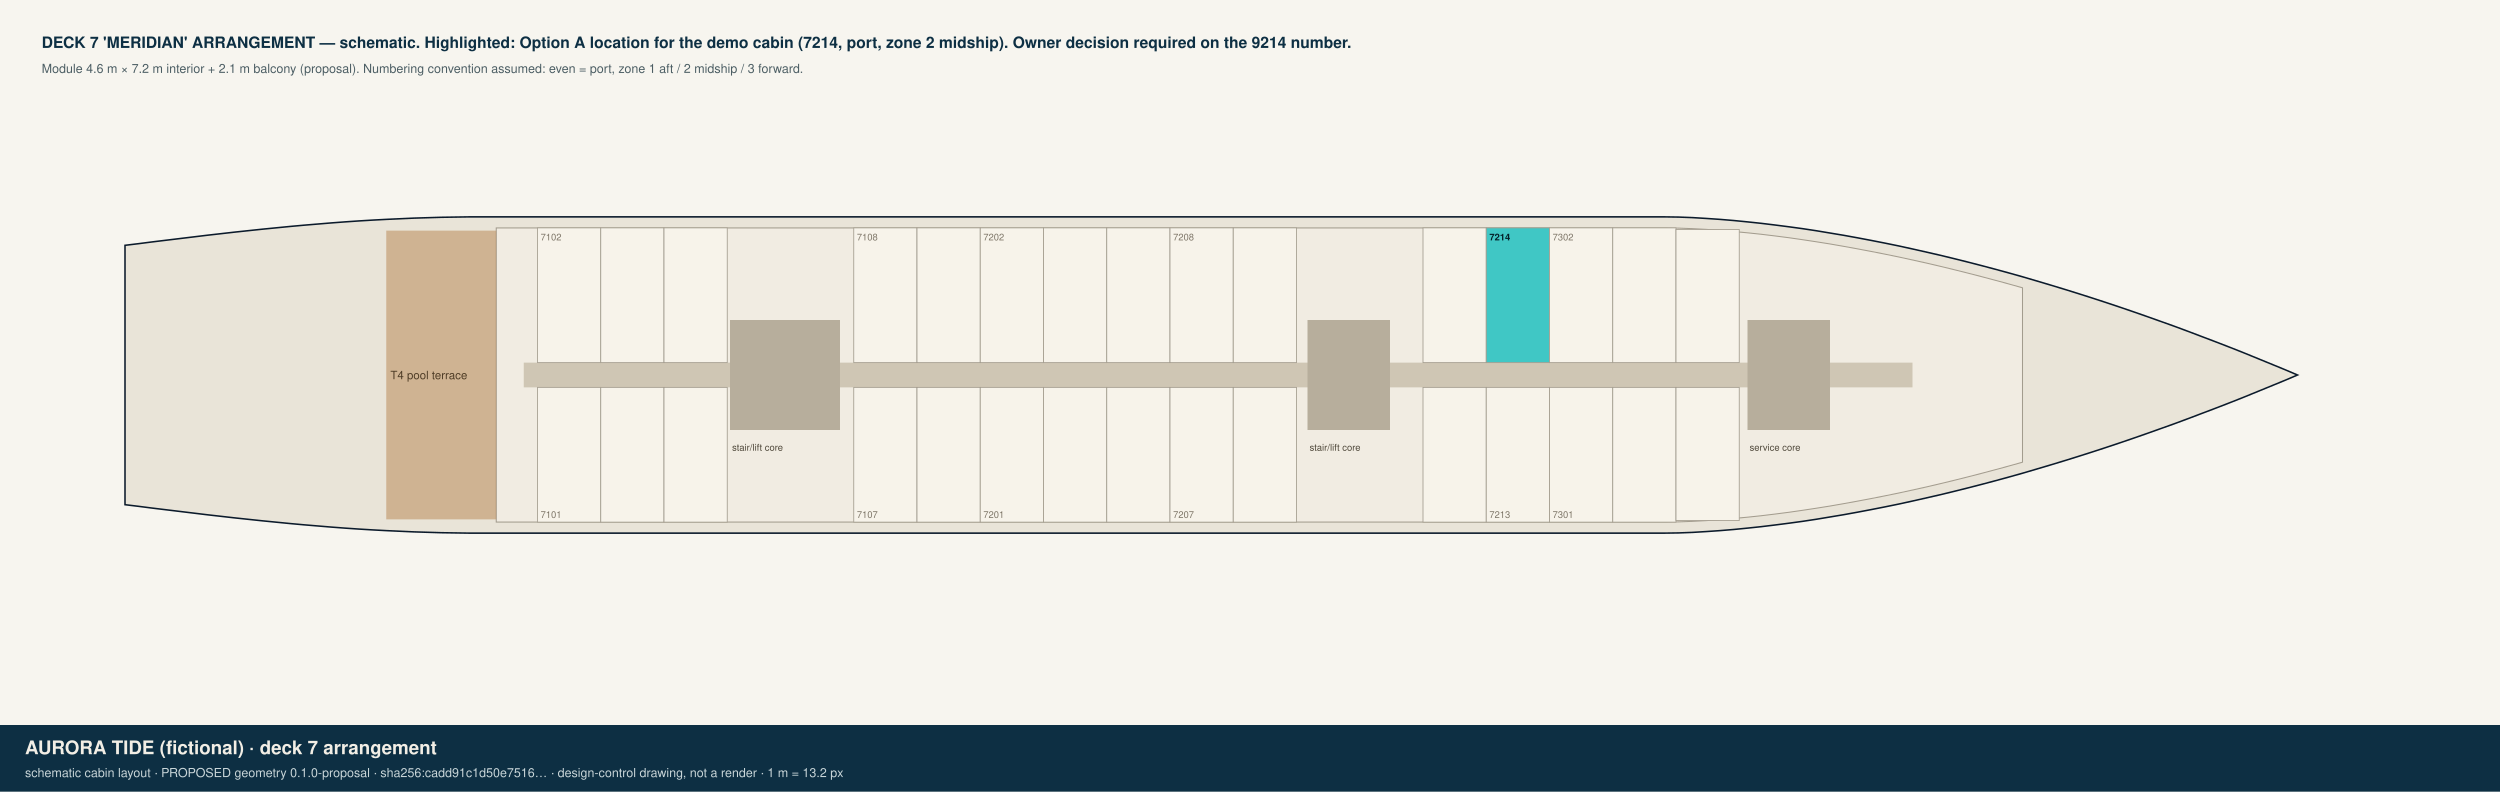
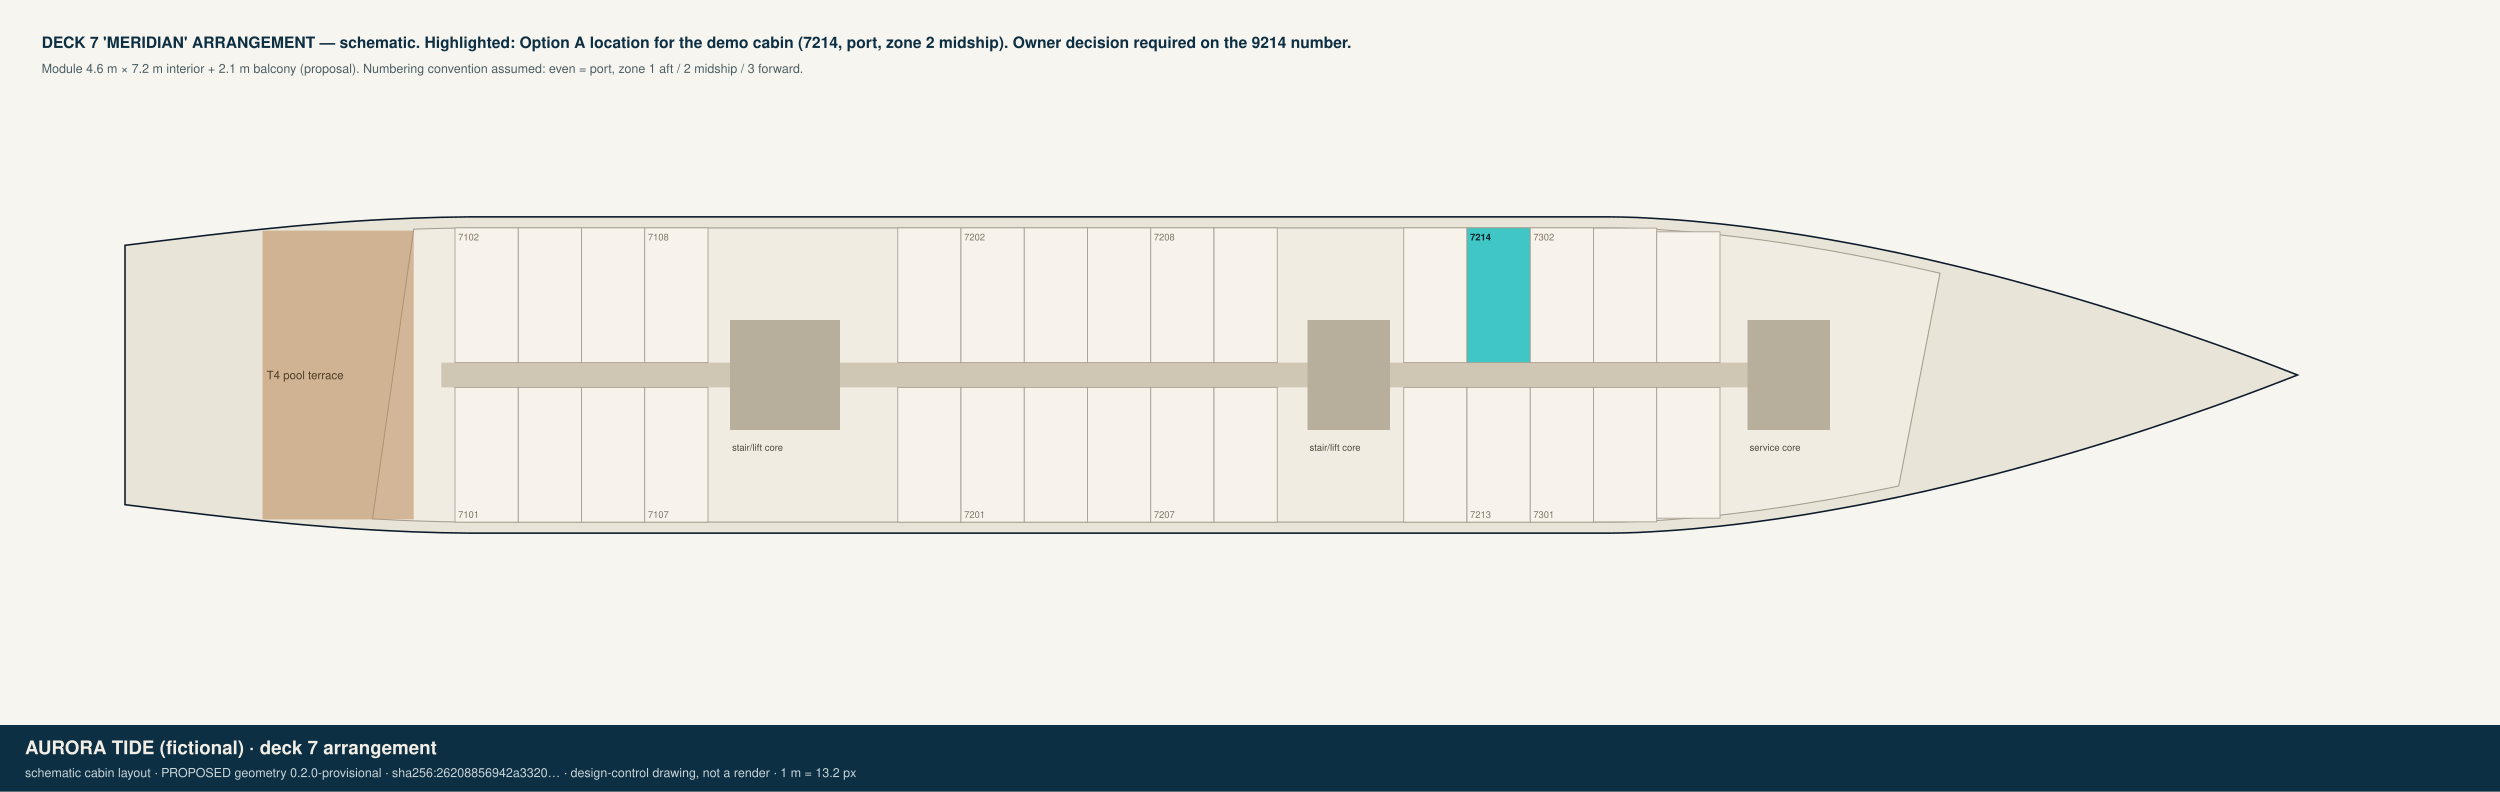
<svg xmlns="http://www.w3.org/2000/svg" viewBox="0 0 2400 760" width="2400" height="760" font-family="Helvetica, Arial, sans-serif">
  <rect width="2400" height="760" fill="#f7f5ef" />
  <g>
-     <polygon points="120.0,235.5 133.2,233.9 146.4,232.2 159.6,230.6 172.8,229.0 186.0,227.4 199.2,225.8 212.4,224.3 225.6,222.8 238.8,221.4 252.0,220.0 265.2,218.7 278.4,217.4 291.6,216.2 304.8,215.1 318.0,214.0 331.2,213.0 344.4,212.1 357.6,211.3 370.8,210.6 384.0,210.0 397.2,209.4 410.4,209.0 423.6,208.6 436.8,208.4 450.0,208.2 463.2,208.2 476.4,208.2 489.6,208.2 502.8,208.2 516.0,208.2 529.2,208.2 542.4,208.2 555.6,208.2 568.8,208.2 582.0,208.2 595.2,208.2 608.4,208.2 621.6,208.2 634.8,208.2 648.0,208.2 661.2,208.2 674.4,208.2 687.6,208.2 700.8,208.2 714.0,208.2 727.2,208.2 740.4,208.2 753.6,208.2 766.8,208.2 780.0,208.2 793.2,208.2 806.4,208.2 819.6,208.2 832.8,208.2 846.0,208.2 859.2,208.2 872.4,208.2 885.6,208.2 898.8,208.2 912.0,208.2 925.2,208.2 938.4,208.2 951.6,208.2 964.8,208.2 978.0,208.2 991.2,208.2 1004.4,208.2 1017.6,208.2 1030.8,208.2 1044.0,208.2 1057.2,208.2 1070.4,208.2 1083.6,208.2 1096.8,208.2 1110.0,208.2 1123.2,208.2 1136.4,208.2 1149.6,208.2 1162.8,208.2 1176.0,208.2 1189.2,208.2 1202.4,208.2 1215.6,208.2 1228.8,208.2 1242.0,208.2 1255.2,208.2 1268.4,208.2 1281.6,208.2 1294.8,208.2 1308.0,208.2 1321.2,208.2 1334.4,208.2 1347.6,208.2 1360.8,208.2 1374.0,208.2 1387.2,208.2 1400.4,208.2 1413.6,208.2 1426.8,208.2 1440.0,208.2 1453.2,208.2 1466.4,208.2 1479.6,208.2 1492.8,208.2 1506.0,208.2 1519.2,208.2 1532.4,208.2 1545.6,208.2 1558.8,208.2 1572.0,208.2 1585.2,208.2 1598.4,208.2 1611.6,208.4 1624.8,208.9 1638.0,209.7 1651.2,210.6 1664.4,211.7 1677.6,213.0 1690.8,214.4 1704.0,216.0 1717.2,217.7 1730.4,219.5 1743.6,221.5 1756.8,223.7 1770.0,225.9 1783.2,228.3 1796.4,230.8 1809.6,233.4 1822.8,236.1 1836.0,239.0 1849.2,242.0 1862.4,245.0 1875.6,248.2 1888.8,251.5 1902.0,254.9 1915.2,258.4 1928.4,262.0 1941.6,265.7 1954.8,269.6 1968.0,273.5 1981.2,277.5 1994.4,281.6 2007.6,285.8 2020.8,290.1 2034.0,294.5 2047.2,299.0 2060.4,303.6 2073.6,308.3 2086.8,313.0 2100.0,317.9 2113.2,322.9 2126.4,327.9 2139.6,333.0 2152.8,338.2 2166.0,343.6 2179.2,349.0 2192.4,354.4 2205.6,360.0 2205.6,360.0 2192.4,365.6 2179.2,371.0 2166.0,376.4 2152.8,381.8 2139.6,387.0 2126.4,392.1 2113.2,397.1 2100.0,402.1 2086.8,407.0 2073.6,411.7 2060.4,416.4 2047.2,421.0 2034.0,425.5 2020.8,429.9 2007.6,434.2 1994.4,438.4 1981.2,442.5 1968.0,446.5 1954.8,450.4 1941.6,454.3 1928.4,458.0 1915.2,461.6 1902.0,465.1 1888.8,468.5 1875.6,471.8 1862.4,475.0 1849.2,478.0 1836.0,481.0 1822.8,483.9 1809.6,486.6 1796.4,489.2 1783.2,491.7 1770.0,494.1 1756.8,496.3 1743.6,498.5 1730.4,500.5 1717.2,502.3 1704.0,504.0 1690.8,505.6 1677.6,507.0 1664.4,508.3 1651.2,509.4 1638.0,510.3 1624.8,511.1 1611.6,511.6 1598.4,511.8 1585.2,511.8 1572.0,511.8 1558.8,511.8 1545.6,511.8 1532.4,511.8 1519.2,511.8 1506.0,511.8 1492.8,511.8 1479.6,511.8 1466.4,511.8 1453.2,511.8 1440.0,511.8 1426.8,511.8 1413.6,511.8 1400.4,511.8 1387.2,511.8 1374.0,511.8 1360.8,511.8 1347.6,511.8 1334.4,511.8 1321.2,511.8 1308.0,511.8 1294.8,511.8 1281.6,511.8 1268.4,511.8 1255.2,511.8 1242.0,511.8 1228.8,511.8 1215.6,511.8 1202.4,511.8 1189.2,511.8 1176.0,511.8 1162.8,511.8 1149.6,511.8 1136.4,511.8 1123.2,511.8 1110.0,511.8 1096.8,511.8 1083.6,511.8 1070.4,511.8 1057.2,511.8 1044.0,511.8 1030.8,511.8 1017.6,511.8 1004.4,511.8 991.2,511.8 978.0,511.8 964.8,511.8 951.6,511.8 938.4,511.8 925.2,511.8 912.0,511.8 898.8,511.8 885.6,511.8 872.4,511.8 859.2,511.8 846.0,511.8 832.8,511.8 819.6,511.8 806.4,511.8 793.2,511.8 780.0,511.8 766.8,511.8 753.6,511.8 740.4,511.8 727.2,511.8 714.0,511.8 700.8,511.8 687.6,511.8 674.4,511.8 661.2,511.8 648.0,511.8 634.8,511.8 621.6,511.8 608.4,511.8 595.2,511.8 582.0,511.8 568.8,511.8 555.6,511.8 542.4,511.8 529.2,511.8 516.0,511.8 502.8,511.8 489.6,511.8 476.4,511.8 463.2,511.8 450.0,511.8 436.8,511.6 423.6,511.4 410.4,511.0 397.2,510.6 384.0,510.0 370.8,509.4 357.6,508.7 344.4,507.9 331.2,507.0 318.0,506.0 304.8,504.9 291.6,503.8 278.4,502.6 265.2,501.3 252.0,500.0 238.8,498.6 225.6,497.2 212.4,495.7 199.2,494.2 186.0,492.6 172.8,491.0 159.6,489.4 146.4,487.8 133.2,486.1 120.0,484.5" fill="#e9e4d8" stroke="#0b1a2b" stroke-width="1.5" />
-     <polygon points="476.4,218.8 489.6,218.8 502.8,218.8 516.0,218.8 529.2,218.8 542.4,218.8 555.6,218.8 568.8,218.8 582.0,218.8 595.2,218.8 608.4,218.8 621.6,218.8 634.8,218.8 648.0,218.8 661.2,218.8 674.4,218.8 687.6,218.8 700.8,218.8 714.0,218.8 727.2,218.8 740.4,218.8 753.6,218.8 766.8,218.8 780.0,218.8 793.2,218.8 806.4,218.8 819.6,218.8 832.8,218.8 846.0,218.8 859.2,218.8 872.4,218.8 885.6,218.8 898.8,218.8 912.0,218.8 925.2,218.8 938.4,218.8 951.6,218.8 964.8,218.8 978.0,218.8 991.2,218.8 1004.4,218.8 1017.6,218.8 1030.8,218.8 1044.0,218.8 1057.2,218.8 1070.4,218.8 1083.6,218.8 1096.8,218.8 1110.0,218.8 1123.2,218.8 1136.4,218.8 1149.6,218.8 1162.8,218.8 1176.0,218.8 1189.2,218.8 1202.4,218.8 1215.6,218.8 1228.8,218.8 1242.0,218.8 1255.2,218.8 1268.4,218.8 1281.6,218.8 1294.8,218.8 1308.0,218.8 1321.2,218.8 1334.4,218.8 1347.6,218.8 1360.8,218.8 1374.0,218.8 1387.2,218.8 1400.4,218.8 1413.6,218.8 1426.8,218.8 1440.0,218.8 1453.2,218.8 1466.4,218.8 1479.6,218.8 1492.8,218.8 1506.0,218.8 1519.2,218.8 1532.4,218.8 1545.6,218.8 1558.8,218.8 1572.0,218.8 1585.2,218.8 1598.4,218.8 1611.6,219.0 1624.8,219.5 1638.0,220.2 1651.2,221.1 1664.4,222.3 1677.6,223.5 1690.8,224.9 1704.0,226.5 1717.2,228.2 1730.4,230.1 1743.6,232.1 1756.8,234.2 1770.0,236.5 1783.2,238.9 1796.4,241.4 1809.6,244.0 1822.8,246.7 1836.0,249.6 1849.2,252.5 1862.4,255.6 1875.6,258.8 1888.8,262.1 1902.0,265.5 1915.2,269.0 1928.4,272.6 1941.6,276.3 1941.6,443.7 1928.4,447.4 1915.2,451.0 1902.0,454.5 1888.8,457.9 1875.6,461.2 1862.4,464.4 1849.2,467.5 1836.0,470.4 1822.8,473.3 1809.6,476.0 1796.4,478.6 1783.2,481.1 1770.0,483.5 1756.8,485.8 1743.6,487.9 1730.4,489.9 1717.2,491.8 1704.0,493.5 1690.8,495.1 1677.6,496.5 1664.4,497.7 1651.2,498.9 1638.0,499.8 1624.8,500.5 1611.6,501.0 1598.4,501.2 1585.2,501.2 1572.0,501.2 1558.8,501.2 1545.6,501.2 1532.4,501.2 1519.2,501.2 1506.0,501.2 1492.8,501.2 1479.6,501.2 1466.4,501.2 1453.2,501.2 1440.0,501.2 1426.8,501.2 1413.6,501.2 1400.4,501.2 1387.2,501.2 1374.0,501.2 1360.8,501.2 1347.6,501.2 1334.4,501.2 1321.2,501.2 1308.0,501.2 1294.8,501.2 1281.6,501.2 1268.4,501.2 1255.2,501.2 1242.0,501.2 1228.8,501.2 1215.6,501.2 1202.4,501.2 1189.2,501.2 1176.0,501.2 1162.8,501.2 1149.6,501.2 1136.4,501.2 1123.2,501.2 1110.0,501.2 1096.8,501.2 1083.6,501.2 1070.4,501.2 1057.2,501.2 1044.0,501.2 1030.8,501.2 1017.6,501.2 1004.4,501.2 991.2,501.2 978.0,501.2 964.8,501.2 951.6,501.2 938.4,501.2 925.2,501.2 912.0,501.2 898.8,501.2 885.6,501.2 872.4,501.2 859.2,501.2 846.0,501.2 832.8,501.2 819.6,501.2 806.4,501.2 793.2,501.2 780.0,501.2 766.8,501.2 753.6,501.2 740.4,501.2 727.2,501.2 714.0,501.2 700.8,501.2 687.6,501.2 674.4,501.2 661.2,501.2 648.0,501.2 634.8,501.2 621.6,501.2 608.4,501.2 595.2,501.2 582.0,501.2 568.8,501.2 555.6,501.2 542.4,501.2 529.2,501.2 516.0,501.2 502.8,501.2 489.6,501.2 476.4,501.2" fill="#f1ece2" stroke="#a39c8e" stroke-width="1" />
-     <rect x="370.8" y="221.4" width="105.6" height="277.2" fill="#b98a5a" fill-opacity="0.55" />
-     <text x="374.8" y="364.0" font-size="11" fill="#4d3b25">T4 pool terrace</text>
-     <rect x="502.8" y="348.12" width="1333.2" height="23.76" fill="#cfc6b4" />
+     <polygon points="120.0,235.5 133.2,233.9 146.4,232.2 159.6,230.6 172.8,229.0 186.0,227.4 199.2,225.8 212.4,224.3 225.6,222.8 238.8,221.4 252.0,220.0 265.2,218.7 278.4,217.4 291.6,216.2 304.8,215.1 318.0,214.0 331.2,213.0 344.4,212.1 357.6,211.3 370.8,210.6 384.0,210.0 397.2,209.4 410.4,209.0 423.6,208.6 436.8,208.4 450.0,208.2 463.2,208.2 476.4,208.2 489.6,208.2 502.8,208.2 516.0,208.2 529.2,208.2 542.4,208.2 555.6,208.2 568.8,208.2 582.0,208.2 595.2,208.2 608.4,208.2 621.6,208.2 634.8,208.2 648.0,208.2 661.2,208.2 674.4,208.2 687.6,208.2 700.8,208.2 714.0,208.2 727.2,208.2 740.4,208.2 753.6,208.2 766.8,208.2 780.0,208.2 793.2,208.2 806.4,208.2 819.6,208.2 832.8,208.2 846.0,208.2 859.2,208.2 872.4,208.2 885.6,208.2 898.8,208.2 912.0,208.2 925.2,208.2 938.4,208.2 951.6,208.2 964.8,208.2 978.0,208.2 991.2,208.2 1004.4,208.2 1017.6,208.2 1030.8,208.2 1044.0,208.2 1057.2,208.2 1070.4,208.2 1083.6,208.2 1096.8,208.2 1110.0,208.2 1123.2,208.2 1136.4,208.2 1149.6,208.2 1162.8,208.2 1176.0,208.2 1189.2,208.2 1202.4,208.2 1215.6,208.2 1228.8,208.2 1242.0,208.2 1255.2,208.2 1268.4,208.2 1281.6,208.2 1294.8,208.2 1308.0,208.2 1321.2,208.2 1334.4,208.2 1347.6,208.2 1360.8,208.2 1374.0,208.2 1387.2,208.2 1400.4,208.2 1413.6,208.2 1426.8,208.2 1440.0,208.2 1453.2,208.2 1466.4,208.2 1479.6,208.2 1492.8,208.2 1506.0,208.2 1519.2,208.2 1532.4,208.2 1545.6,208.2 1558.8,208.4 1572.0,208.8 1585.2,209.5 1598.4,210.3 1611.6,211.2 1624.8,212.3 1638.0,213.6 1651.2,214.9 1664.4,216.4 1677.6,218.0 1690.8,219.8 1704.0,221.6 1717.2,223.6 1730.4,225.6 1743.6,227.8 1756.8,230.1 1770.0,232.5 1783.2,234.9 1796.4,237.5 1809.6,240.2 1822.8,242.9 1836.0,245.8 1849.2,248.7 1862.4,251.8 1875.6,254.9 1888.8,258.1 1902.0,261.5 1915.2,264.8 1928.4,268.3 1941.6,271.9 1954.8,275.6 1968.0,279.3 1981.2,283.1 1994.4,287.0 2007.6,291.0 2020.8,295.0 2034.0,299.2 2047.2,303.4 2060.4,307.7 2073.6,312.1 2086.8,316.5 2100.0,321.1 2113.2,325.7 2126.4,330.3 2139.6,335.1 2152.8,339.9 2166.0,344.8 2179.2,349.8 2192.4,354.9 2205.6,360.0 2205.6,360.0 2192.4,365.1 2179.2,370.2 2166.0,375.2 2152.8,380.1 2139.6,384.9 2126.4,389.7 2113.2,394.3 2100.0,398.9 2086.8,403.5 2073.6,407.9 2060.4,412.3 2047.2,416.6 2034.0,420.8 2020.8,425.0 2007.6,429.0 1994.4,433.0 1981.2,436.9 1968.0,440.7 1954.8,444.4 1941.6,448.1 1928.4,451.7 1915.2,455.2 1902.0,458.5 1888.8,461.9 1875.6,465.1 1862.4,468.2 1849.2,471.3 1836.0,474.2 1822.8,477.1 1809.6,479.8 1796.4,482.5 1783.2,485.1 1770.0,487.5 1756.8,489.9 1743.6,492.2 1730.4,494.4 1717.2,496.4 1704.0,498.4 1690.8,500.2 1677.6,502.0 1664.4,503.6 1651.2,505.1 1638.0,506.4 1624.8,507.7 1611.6,508.8 1598.4,509.7 1585.2,510.5 1572.0,511.2 1558.8,511.6 1545.6,511.8 1532.4,511.8 1519.2,511.8 1506.0,511.8 1492.8,511.8 1479.6,511.8 1466.4,511.8 1453.2,511.8 1440.0,511.8 1426.8,511.8 1413.6,511.8 1400.4,511.8 1387.2,511.8 1374.0,511.8 1360.8,511.8 1347.6,511.8 1334.4,511.8 1321.2,511.8 1308.0,511.8 1294.8,511.8 1281.6,511.8 1268.4,511.8 1255.2,511.8 1242.0,511.8 1228.8,511.8 1215.6,511.8 1202.4,511.8 1189.2,511.8 1176.0,511.8 1162.8,511.8 1149.6,511.8 1136.4,511.8 1123.2,511.8 1110.0,511.8 1096.8,511.8 1083.6,511.8 1070.4,511.8 1057.2,511.8 1044.0,511.8 1030.8,511.8 1017.6,511.8 1004.4,511.8 991.2,511.8 978.0,511.8 964.8,511.8 951.6,511.8 938.4,511.8 925.2,511.8 912.0,511.8 898.8,511.8 885.6,511.8 872.4,511.8 859.2,511.8 846.0,511.8 832.8,511.8 819.6,511.8 806.4,511.8 793.2,511.8 780.0,511.8 766.8,511.8 753.6,511.8 740.4,511.8 727.2,511.8 714.0,511.8 700.8,511.8 687.6,511.8 674.4,511.8 661.2,511.8 648.0,511.8 634.8,511.8 621.6,511.8 608.4,511.8 595.2,511.8 582.0,511.8 568.8,511.8 555.6,511.8 542.4,511.8 529.2,511.8 516.0,511.8 502.8,511.8 489.6,511.8 476.4,511.8 463.2,511.8 450.0,511.8 436.8,511.6 423.6,511.4 410.4,511.0 397.2,510.6 384.0,510.0 370.8,509.4 357.6,508.7 344.4,507.9 331.2,507.0 318.0,506.0 304.8,504.9 291.6,503.8 278.4,502.6 265.2,501.3 252.0,500.0 238.8,498.6 225.6,497.2 212.4,495.7 199.2,494.2 186.0,492.6 172.8,491.0 159.6,489.4 146.4,487.8 133.2,486.1 120.0,484.5" fill="#e9e4d8" stroke="#0b1a2b" stroke-width="1.5" />
+     <polygon points="397.2,220.0 410.4,219.6 423.6,219.2 436.8,219.0 450.0,218.8 463.2,218.8 476.4,218.8 489.6,218.8 502.8,218.8 516.0,218.8 529.2,218.8 542.4,218.8 555.6,218.8 568.8,218.8 582.0,218.8 595.2,218.8 608.4,218.8 621.6,218.8 634.8,218.8 648.0,218.8 661.2,218.8 674.4,218.8 687.6,218.8 700.8,218.8 714.0,218.8 727.2,218.8 740.4,218.8 753.6,218.8 766.8,218.8 780.0,218.8 793.2,218.8 806.4,218.8 819.6,218.8 832.8,218.8 846.0,218.8 859.2,218.8 872.4,218.8 885.6,218.8 898.8,218.8 912.0,218.8 925.2,218.8 938.4,218.8 951.6,218.8 964.8,218.8 978.0,218.8 991.2,218.8 1004.4,218.8 1017.6,218.8 1030.8,218.8 1044.0,218.8 1057.2,218.8 1070.4,218.8 1083.6,218.8 1096.8,218.8 1110.0,218.8 1123.2,218.8 1136.4,218.8 1149.6,218.8 1162.8,218.8 1176.0,218.8 1189.2,218.8 1202.4,218.8 1215.6,218.8 1228.8,218.8 1242.0,218.8 1255.2,218.8 1268.4,218.8 1281.6,218.8 1294.8,218.8 1308.0,218.8 1321.2,218.8 1334.4,218.8 1347.6,218.8 1360.8,218.8 1374.0,218.8 1387.2,218.8 1400.4,218.8 1413.6,218.8 1426.8,218.8 1440.0,218.8 1453.2,218.8 1466.4,218.8 1479.6,218.8 1492.8,218.8 1506.0,218.8 1519.2,218.8 1532.4,218.8 1545.6,218.8 1558.8,219.0 1572.0,219.4 1585.2,220.0 1598.4,220.8 1611.6,221.8 1624.8,222.9 1638.0,224.1 1651.2,225.5 1664.4,227.0 1677.6,228.6 1690.8,230.3 1704.0,232.2 1717.2,234.1 1730.4,236.2 1743.6,238.4 1756.8,240.6 1770.0,243.0 1783.2,245.5 1796.4,248.1 1809.6,250.7 1822.8,253.5 1836.0,256.4 1849.2,259.3 1862.4,262.3 1822.8,466.5 1809.6,469.3 1796.4,471.9 1783.2,474.5 1770.0,477.0 1756.8,479.4 1743.6,481.6 1730.4,483.8 1717.2,485.9 1704.0,487.8 1690.8,489.7 1677.6,491.4 1664.4,493.0 1651.2,494.5 1638.0,495.9 1624.8,497.1 1611.6,498.2 1598.4,499.2 1585.2,500.0 1572.0,500.6 1558.8,501.0 1545.6,501.2 1532.4,501.2 1519.2,501.2 1506.0,501.2 1492.8,501.2 1479.6,501.2 1466.4,501.2 1453.2,501.2 1440.0,501.2 1426.8,501.2 1413.6,501.2 1400.4,501.2 1387.2,501.2 1374.0,501.2 1360.8,501.2 1347.6,501.2 1334.4,501.2 1321.2,501.2 1308.0,501.2 1294.8,501.2 1281.6,501.2 1268.4,501.2 1255.2,501.2 1242.0,501.2 1228.8,501.2 1215.6,501.2 1202.4,501.2 1189.2,501.2 1176.0,501.2 1162.8,501.2 1149.6,501.2 1136.4,501.2 1123.2,501.2 1110.0,501.2 1096.8,501.2 1083.6,501.2 1070.4,501.2 1057.2,501.2 1044.0,501.2 1030.8,501.2 1017.6,501.2 1004.4,501.2 991.2,501.2 978.0,501.2 964.8,501.2 951.6,501.2 938.4,501.2 925.2,501.2 912.0,501.2 898.8,501.2 885.6,501.2 872.4,501.2 859.2,501.2 846.0,501.2 832.8,501.2 819.6,501.2 806.4,501.2 793.2,501.2 780.0,501.2 766.8,501.2 753.6,501.2 740.4,501.2 727.2,501.2 714.0,501.2 700.8,501.2 687.6,501.2 674.4,501.2 661.2,501.2 648.0,501.2 634.8,501.2 621.6,501.2 608.4,501.2 595.2,501.2 582.0,501.2 568.8,501.2 555.6,501.2 542.4,501.2 529.2,501.2 516.0,501.2 502.8,501.2 489.6,501.2 476.4,501.2 463.2,501.2 450.0,501.2 436.8,501.0 423.6,500.8 410.4,500.4 397.2,500.0 384.0,499.5 370.8,498.8 357.6,498.1" fill="#f1ece2" stroke="#a39c8e" stroke-width="1" />
+     <rect x="252" y="221.4" width="145.2" height="277.2" fill="#b98a5a" fill-opacity="0.55" />
+     <text x="256.0" y="364.0" font-size="11" fill="#4d3b25">T4 pool terrace</text>
+     <rect x="423.6" y="348.12" width="1293.6" height="23.76" fill="#cfc6b4" />
    <rect x="700.8" y="307.2" width="105.6" height="105.6" fill="#b7ae9c" />
    <text x="702.8" y="432.7" font-size="9" fill="#4b4436">stair/lift core</text>
    <rect x="1255.2" y="307.2" width="79.2" height="105.6" fill="#b7ae9c" />
    <text x="1257.2" y="432.7" font-size="9" fill="#4b4436">stair/lift core</text>
    <rect x="1677.6" y="307.2" width="79.2" height="105.6" fill="#b7ae9c" />
    <text x="1679.6" y="432.7" font-size="9" fill="#4b4436">service core</text>
-     <rect x="516" y="218.76" width="60.72" height="129.36" fill="#f7f3ea" stroke="#a39c8e" stroke-width="0.8" />
-     <text x="519.0" y="230.8" font-size="9" fill="#7c7466">7102</text>
-     <rect x="516" y="371.88" width="60.72" height="129.36" fill="#f7f3ea" stroke="#a39c8e" stroke-width="0.8" />
-     <text x="519.0" y="497.2" font-size="9" fill="#7c7466">7101</text>
-     <rect x="576.72" y="218.76" width="60.72" height="129.36" fill="#f7f3ea" stroke="#a39c8e" stroke-width="0.8" />
-     <rect x="576.72" y="371.88" width="60.72" height="129.36" fill="#f7f3ea" stroke="#a39c8e" stroke-width="0.8" />
-     <rect x="637.44" y="218.76" width="60.72" height="129.36" fill="#f7f3ea" stroke="#a39c8e" stroke-width="0.8" />
-     <rect x="637.44" y="371.88" width="60.72" height="129.36" fill="#f7f3ea" stroke="#a39c8e" stroke-width="0.8" />
-     <rect x="819.6" y="218.76" width="60.72" height="129.36" fill="#f7f3ea" stroke="#a39c8e" stroke-width="0.8" />
-     <text x="822.6" y="230.8" font-size="9" fill="#7c7466">7108</text>
-     <rect x="819.6" y="371.88" width="60.72" height="129.36" fill="#f7f3ea" stroke="#a39c8e" stroke-width="0.8" />
-     <text x="822.6" y="497.2" font-size="9" fill="#7c7466">7107</text>
-     <rect x="880.32" y="218.76" width="60.72" height="129.36" fill="#f7f3ea" stroke="#a39c8e" stroke-width="0.8" />
-     <rect x="880.32" y="371.88" width="60.72" height="129.36" fill="#f7f3ea" stroke="#a39c8e" stroke-width="0.8" />
-     <rect x="941.04" y="218.76" width="60.72" height="129.36" fill="#f7f3ea" stroke="#a39c8e" stroke-width="0.8" />
-     <text x="944.0" y="230.8" font-size="9" fill="#7c7466">7202</text>
-     <rect x="941.04" y="371.88" width="60.72" height="129.36" fill="#f7f3ea" stroke="#a39c8e" stroke-width="0.8" />
-     <text x="944.0" y="497.2" font-size="9" fill="#7c7466">7201</text>
-     <rect x="1001.76" y="218.76" width="60.72" height="129.36" fill="#f7f3ea" stroke="#a39c8e" stroke-width="0.8" />
-     <rect x="1001.76" y="371.88" width="60.72" height="129.36" fill="#f7f3ea" stroke="#a39c8e" stroke-width="0.8" />
-     <rect x="1062.48" y="218.76" width="60.72" height="129.36" fill="#f7f3ea" stroke="#a39c8e" stroke-width="0.8" />
-     <rect x="1062.48" y="371.88" width="60.72" height="129.36" fill="#f7f3ea" stroke="#a39c8e" stroke-width="0.8" />
-     <rect x="1123.2" y="218.76" width="60.72" height="129.36" fill="#f7f3ea" stroke="#a39c8e" stroke-width="0.8" />
-     <text x="1126.2" y="230.8" font-size="9" fill="#7c7466">7208</text>
-     <rect x="1123.2" y="371.88" width="60.72" height="129.36" fill="#f7f3ea" stroke="#a39c8e" stroke-width="0.8" />
-     <text x="1126.2" y="497.2" font-size="9" fill="#7c7466">7207</text>
-     <rect x="1183.92" y="218.76" width="60.72" height="129.36" fill="#f7f3ea" stroke="#a39c8e" stroke-width="0.8" />
-     <rect x="1183.92" y="371.88" width="60.72" height="129.36" fill="#f7f3ea" stroke="#a39c8e" stroke-width="0.8" />
-     <rect x="1366.08" y="218.76" width="60.72" height="129.36" fill="#f7f3ea" stroke="#a39c8e" stroke-width="0.8" />
-     <rect x="1366.08" y="371.88" width="60.72" height="129.36" fill="#f7f3ea" stroke="#a39c8e" stroke-width="0.8" />
-     <rect x="1426.8" y="218.76" width="60.72" height="129.36" fill="#40c7c5" stroke="#a39c8e" stroke-width="0.8" />
-     <text x="1429.8" y="230.8" font-size="9" fill="#032029" font-weight="700">7214</text>
-     <rect x="1426.8" y="371.88" width="60.72" height="129.36" fill="#f7f3ea" stroke="#a39c8e" stroke-width="0.8" />
-     <text x="1429.8" y="497.2" font-size="9" fill="#7c7466">7213</text>
-     <rect x="1487.52" y="218.76" width="60.72" height="129.36" fill="#f7f3ea" stroke="#a39c8e" stroke-width="0.8" />
-     <text x="1490.5" y="230.8" font-size="9" fill="#7c7466">7302</text>
-     <rect x="1487.52" y="371.88" width="60.72" height="129.36" fill="#f7f3ea" stroke="#a39c8e" stroke-width="0.8" />
-     <text x="1490.5" y="497.2" font-size="9" fill="#7c7466">7301</text>
-     <rect x="1548.24" y="218.76" width="60.72" height="129.36" fill="#f7f3ea" stroke="#a39c8e" stroke-width="0.8" />
-     <rect x="1548.24" y="371.88" width="60.72" height="129.36" fill="#f7f3ea" stroke="#a39c8e" stroke-width="0.8" />
-     <rect x="1608.96" y="220.308" width="60.72" height="127.812" fill="#f7f3ea" stroke="#a39c8e" stroke-width="0.8" />
-     <rect x="1608.96" y="371.88" width="60.72" height="127.812" fill="#f7f3ea" stroke="#a39c8e" stroke-width="0.8" />
+     <rect x="436.8" y="218.76" width="60.72" height="129.36" fill="#f7f3ea" stroke="#a39c8e" stroke-width="0.8" />
+     <text x="439.8" y="230.8" font-size="9" fill="#7c7466">7102</text>
+     <rect x="436.8" y="371.88" width="60.72" height="129.36" fill="#f7f3ea" stroke="#a39c8e" stroke-width="0.8" />
+     <text x="439.8" y="497.2" font-size="9" fill="#7c7466">7101</text>
+     <rect x="497.52" y="218.76" width="60.72" height="129.36" fill="#f7f3ea" stroke="#a39c8e" stroke-width="0.8" />
+     <rect x="497.52" y="371.88" width="60.72" height="129.36" fill="#f7f3ea" stroke="#a39c8e" stroke-width="0.8" />
+     <rect x="558.24" y="218.76" width="60.72" height="129.36" fill="#f7f3ea" stroke="#a39c8e" stroke-width="0.8" />
+     <rect x="558.24" y="371.88" width="60.72" height="129.36" fill="#f7f3ea" stroke="#a39c8e" stroke-width="0.8" />
+     <rect x="618.96" y="218.76" width="60.72" height="129.36" fill="#f7f3ea" stroke="#a39c8e" stroke-width="0.8" />
+     <text x="622.0" y="230.8" font-size="9" fill="#7c7466">7108</text>
+     <rect x="618.96" y="371.88" width="60.72" height="129.36" fill="#f7f3ea" stroke="#a39c8e" stroke-width="0.8" />
+     <text x="622.0" y="497.2" font-size="9" fill="#7c7466">7107</text>
+     <rect x="861.84" y="218.76" width="60.72" height="129.36" fill="#f7f3ea" stroke="#a39c8e" stroke-width="0.8" />
+     <rect x="861.84" y="371.88" width="60.72" height="129.36" fill="#f7f3ea" stroke="#a39c8e" stroke-width="0.8" />
+     <rect x="922.56" y="218.76" width="60.72" height="129.36" fill="#f7f3ea" stroke="#a39c8e" stroke-width="0.8" />
+     <text x="925.6" y="230.8" font-size="9" fill="#7c7466">7202</text>
+     <rect x="922.56" y="371.88" width="60.72" height="129.36" fill="#f7f3ea" stroke="#a39c8e" stroke-width="0.8" />
+     <text x="925.6" y="497.2" font-size="9" fill="#7c7466">7201</text>
+     <rect x="983.28" y="218.76" width="60.72" height="129.36" fill="#f7f3ea" stroke="#a39c8e" stroke-width="0.8" />
+     <rect x="983.28" y="371.88" width="60.72" height="129.36" fill="#f7f3ea" stroke="#a39c8e" stroke-width="0.8" />
+     <rect x="1044" y="218.76" width="60.72" height="129.36" fill="#f7f3ea" stroke="#a39c8e" stroke-width="0.8" />
+     <rect x="1044" y="371.88" width="60.72" height="129.36" fill="#f7f3ea" stroke="#a39c8e" stroke-width="0.8" />
+     <rect x="1104.72" y="218.76" width="60.72" height="129.36" fill="#f7f3ea" stroke="#a39c8e" stroke-width="0.8" />
+     <text x="1107.7" y="230.8" font-size="9" fill="#7c7466">7208</text>
+     <rect x="1104.72" y="371.88" width="60.72" height="129.36" fill="#f7f3ea" stroke="#a39c8e" stroke-width="0.8" />
+     <text x="1107.7" y="497.2" font-size="9" fill="#7c7466">7207</text>
+     <rect x="1165.44" y="218.76" width="60.72" height="129.36" fill="#f7f3ea" stroke="#a39c8e" stroke-width="0.8" />
+     <rect x="1165.44" y="371.88" width="60.72" height="129.36" fill="#f7f3ea" stroke="#a39c8e" stroke-width="0.8" />
+     <rect x="1347.6" y="218.76" width="60.72" height="129.36" fill="#f7f3ea" stroke="#a39c8e" stroke-width="0.8" />
+     <rect x="1347.6" y="371.88" width="60.72" height="129.36" fill="#f7f3ea" stroke="#a39c8e" stroke-width="0.8" />
+     <rect x="1408.32" y="218.76" width="60.72" height="129.36" fill="#40c7c5" stroke="#a39c8e" stroke-width="0.8" />
+     <text x="1411.3" y="230.8" font-size="9" fill="#032029" font-weight="700">7214</text>
+     <rect x="1408.32" y="371.88" width="60.72" height="129.36" fill="#f7f3ea" stroke="#a39c8e" stroke-width="0.8" />
+     <text x="1411.3" y="497.2" font-size="9" fill="#7c7466">7213</text>
+     <rect x="1469.04" y="218.76" width="60.72" height="129.36" fill="#f7f3ea" stroke="#a39c8e" stroke-width="0.8" />
+     <text x="1472.0" y="230.8" font-size="9" fill="#7c7466">7302</text>
+     <rect x="1469.04" y="371.88" width="60.72" height="129.36" fill="#f7f3ea" stroke="#a39c8e" stroke-width="0.8" />
+     <text x="1472.0" y="497.2" font-size="9" fill="#7c7466">7301</text>
+     <rect x="1529.76" y="218.991" width="60.72" height="129.129" fill="#f7f3ea" stroke="#a39c8e" stroke-width="0.8" />
+     <rect x="1529.76" y="371.88" width="60.72" height="129.129" fill="#f7f3ea" stroke="#a39c8e" stroke-width="0.8" />
+     <rect x="1590.48" y="222.545" width="60.72" height="125.575" fill="#f7f3ea" stroke="#a39c8e" stroke-width="0.8" />
+     <rect x="1590.48" y="371.88" width="60.72" height="125.575" fill="#f7f3ea" stroke="#a39c8e" stroke-width="0.8" />
    <text x="40.0" y="46.0" font-size="15" fill="#0d2f43" font-weight="700">DECK 7 'MERIDIAN' ARRANGEMENT — schematic. Highlighted: Option A location for the demo cabin (7214, port, zone 2 midship). Owner decision required on the 9214 number.</text>
    <text x="40.0" y="70.0" font-size="12" fill="#4b5d63">Module 4.6 m × 7.2 m interior + 2.1 m balcony (proposal). Numbering convention assumed: even = port, zone 1 aft / 2 midship / 3 forward.</text>
  </g>
  <g font-size="15" fill="#0d2f43">
    <rect x="0" y="696" width="2400" height="64" fill="#0d2f43" />
    <text x="24" y="724" fill="#f2eee5" font-size="18" font-weight="700">AURORA TIDE (fictional) · deck 7 arrangement</text>
-     <text x="24" y="746" fill="#c9d6d9" font-size="12">schematic cabin layout · PROPOSED geometry 0.1.0-proposal · sha256:cadd91c1d50e7516… · design-control drawing, not a render · 1 m = 13.2 px</text>
+     <text x="24" y="746" fill="#c9d6d9" font-size="12">schematic cabin layout · PROPOSED geometry 0.2.0-provisional · sha256:26208856942a3320… · design-control drawing, not a render · 1 m = 13.2 px</text>
  </g>
</svg>
